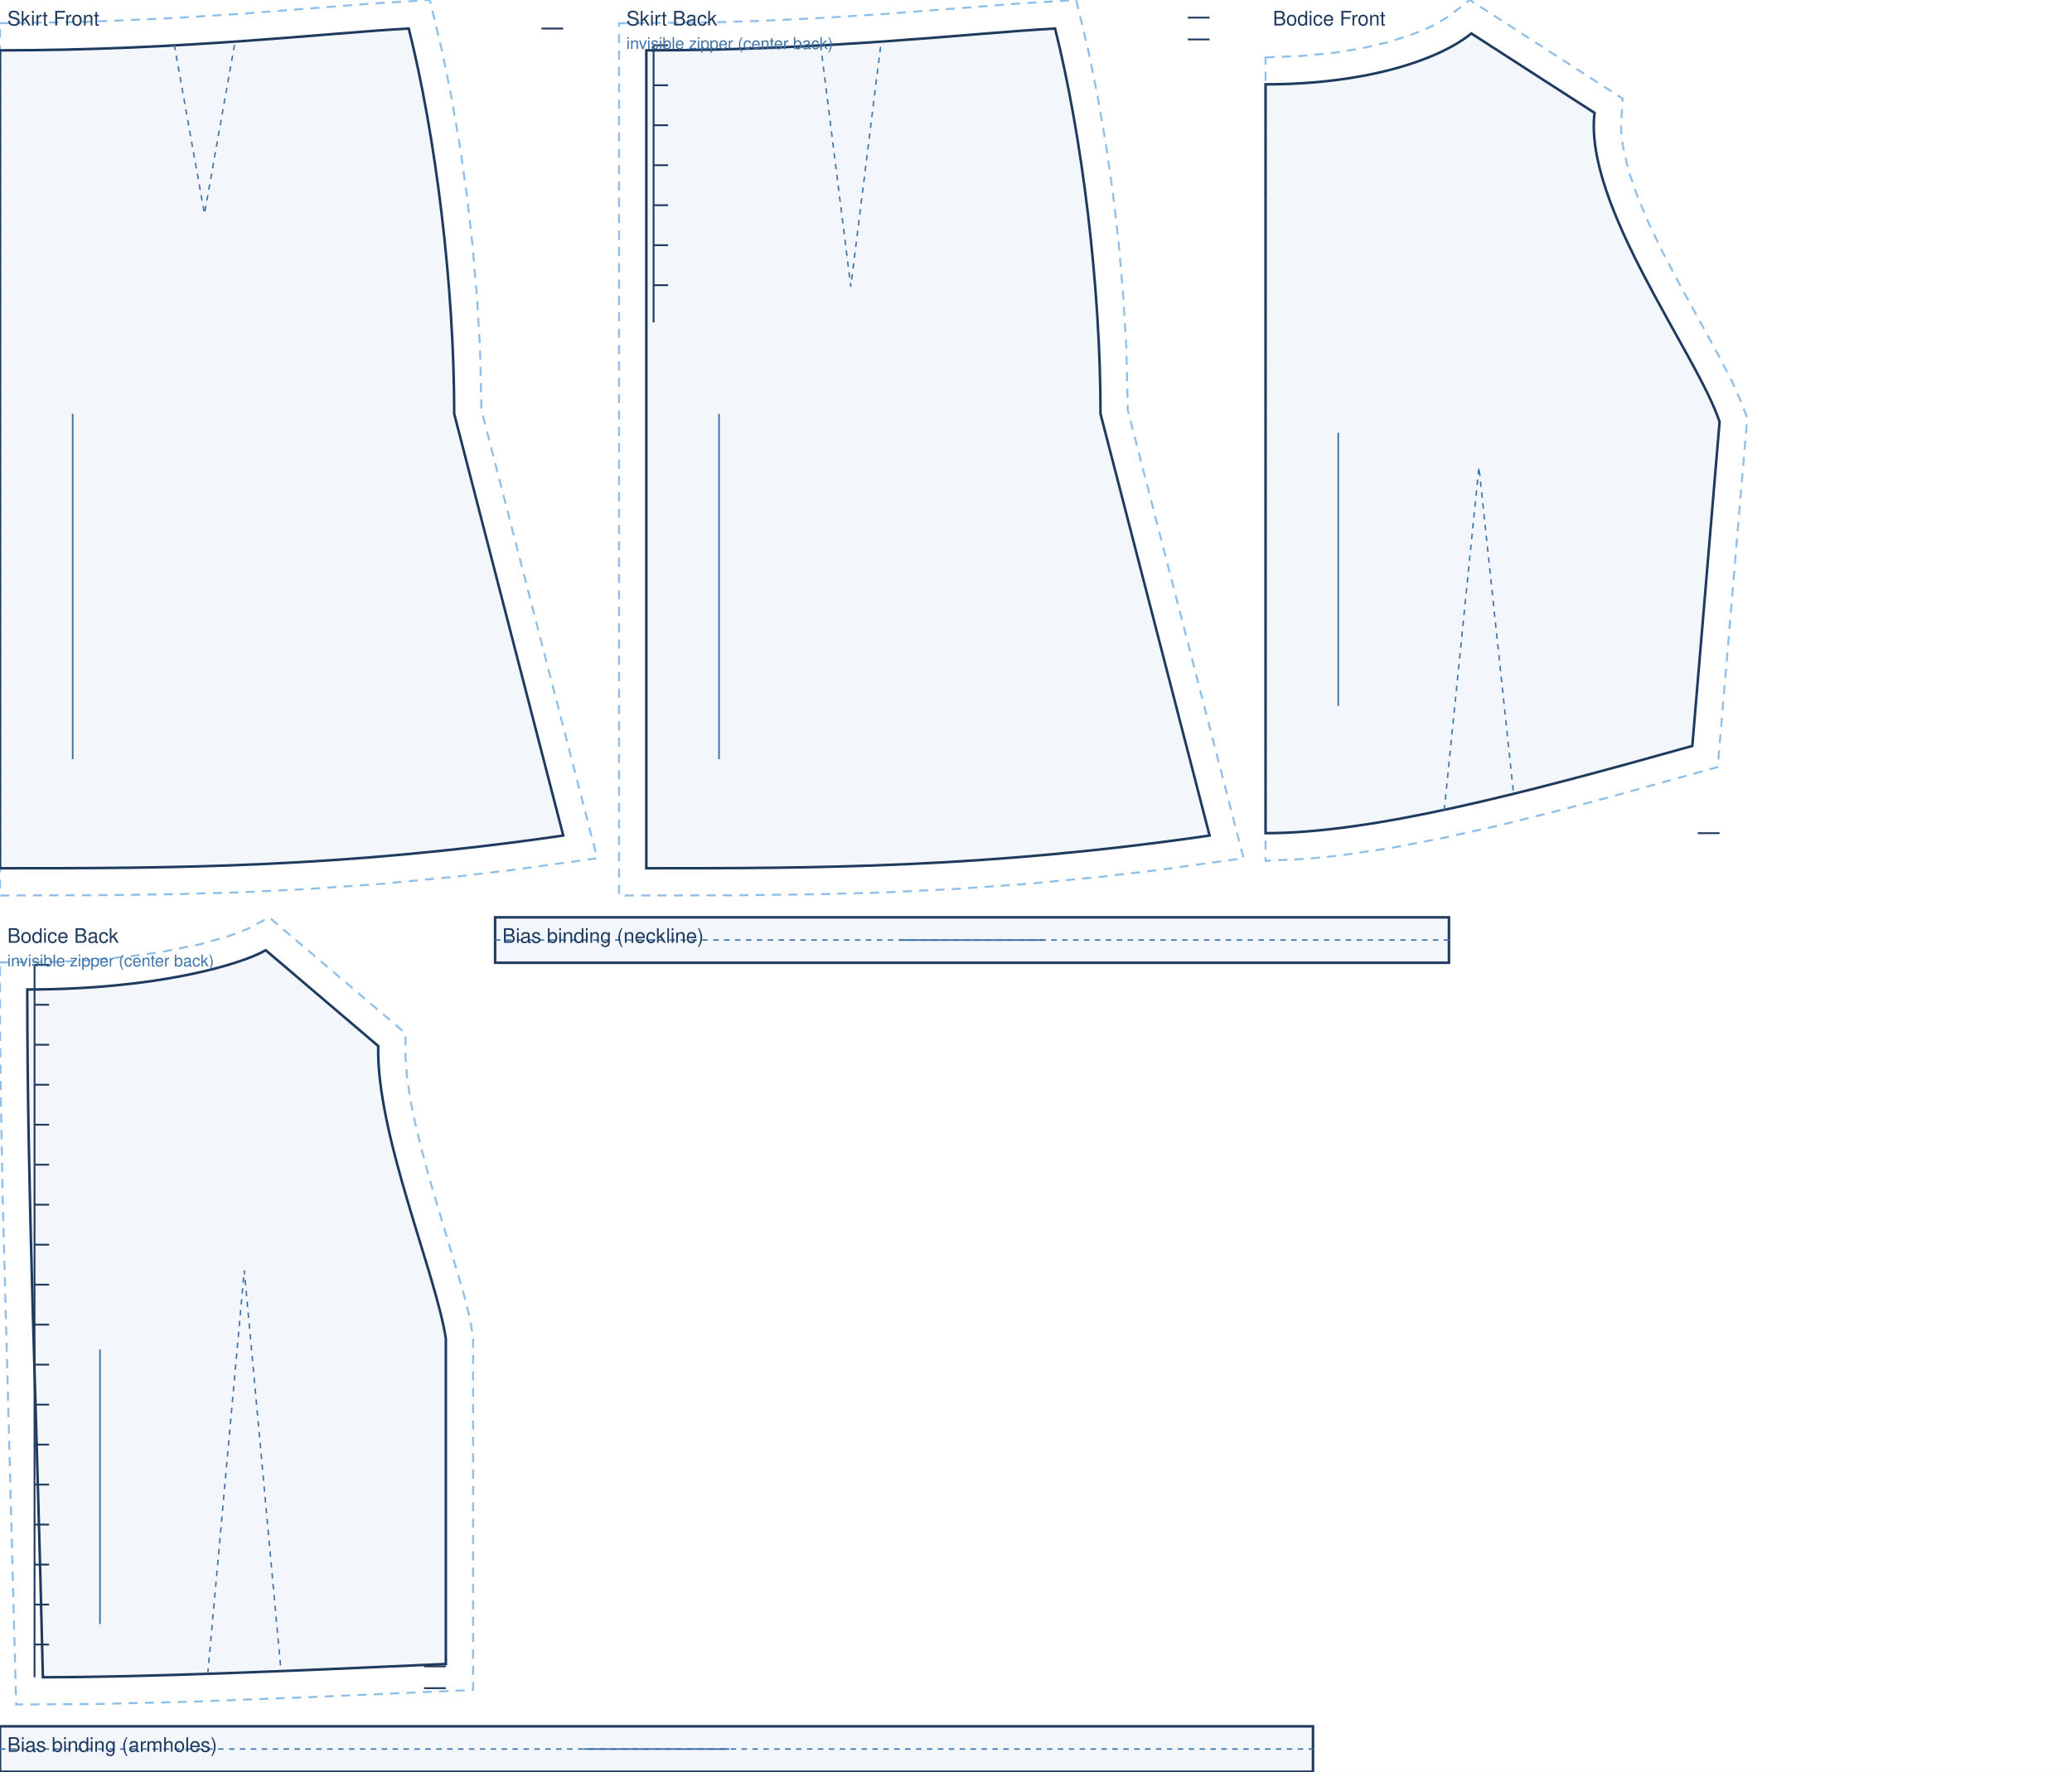
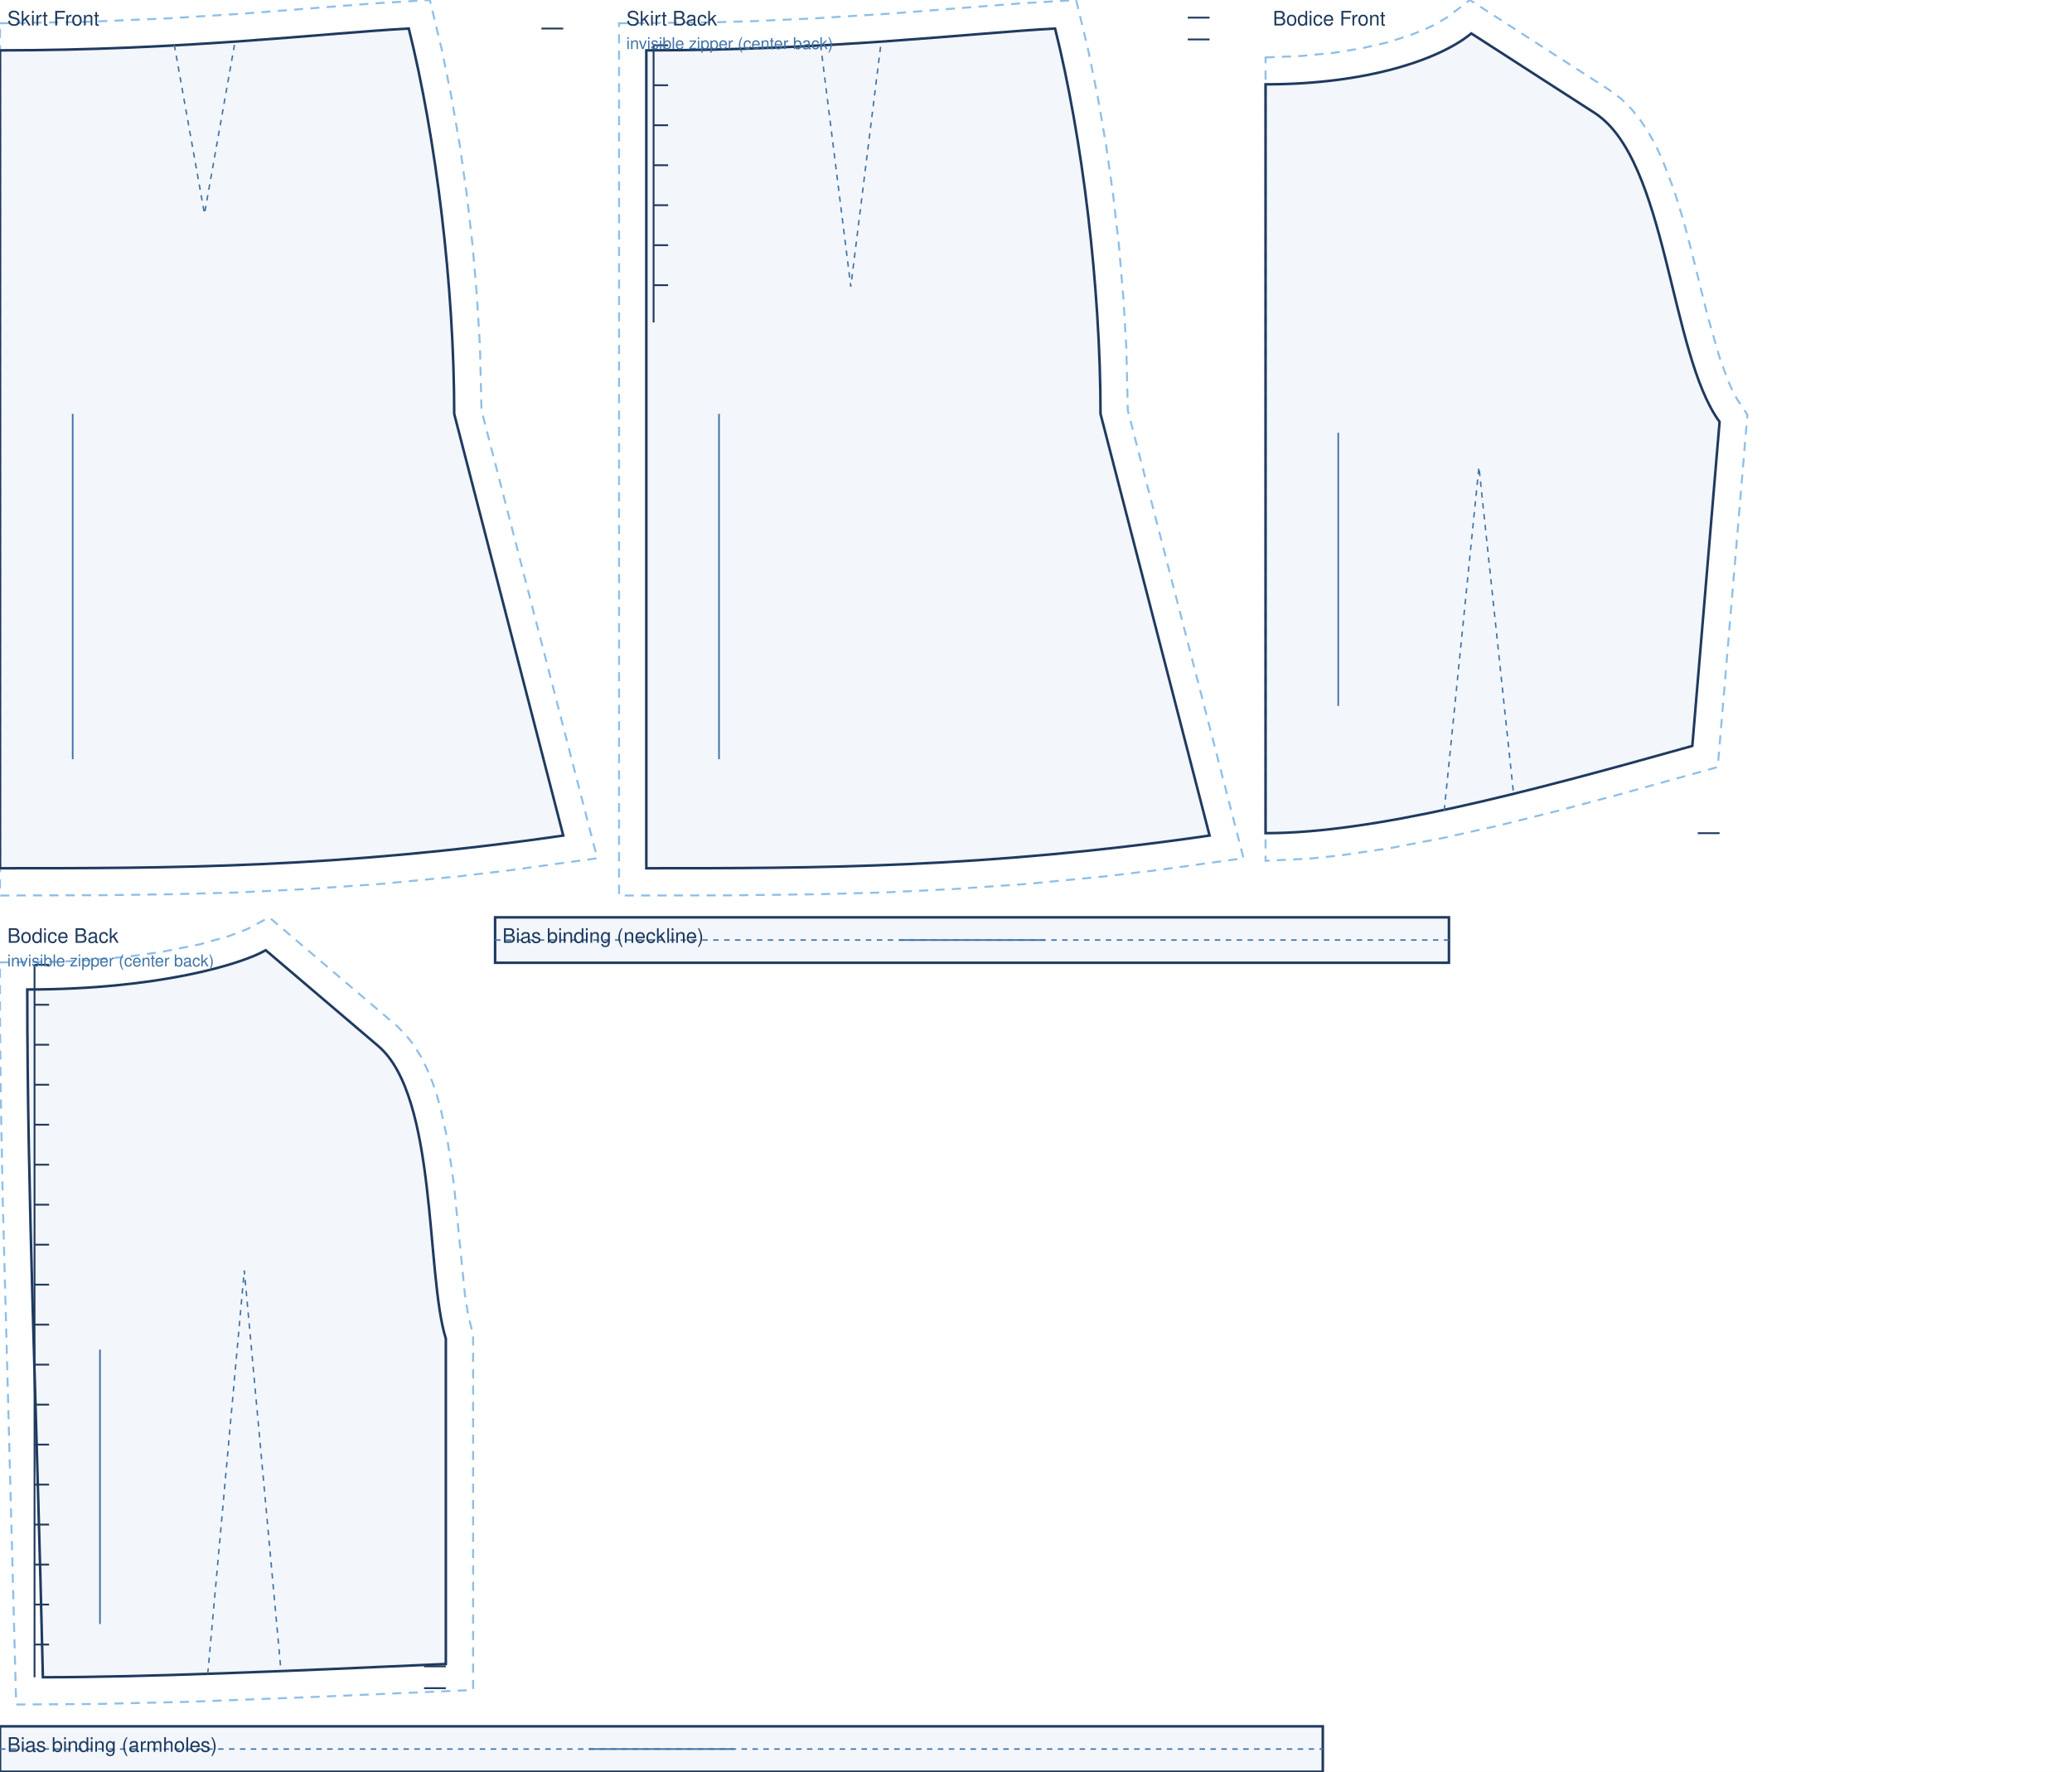
<svg xmlns="http://www.w3.org/2000/svg" viewBox="0 0 1140.0 974.8" width="100%" role="img">
  <rect width="1140.0" height="974.8" fill="#fff" />
  <path transform="translate(0.0 27.7)" d="M 0.0 -14.9 L 48.2 -15.7 L 92.5 -17.6 L 132.5 -20.1 L 205.4 -25.8 L 236.5 -27.7 L 243.2 0.2 L 248.3 25.3 L 252.9 51.8 L 256.8 79.2 L 260.0 107.2 L 262.4 135.4 L 264.1 163.5 L 264.9 198.0 L 328.6 444.5 L 281.4 451.0 L 252.0 454.5 L 209.8 458.6 L 169.7 461.4 L 131.4 463.3 L 94.4 464.3 L 58.5 464.8 L 0.0 465.0 Z" fill="none" stroke="#8fbfe8" stroke-width="1.1" stroke-dasharray="5 4" />
  <path transform="translate(0.0 27.7)" d="M 0.0 0.0 C 101.2 0.0 179.9 -9.6 224.9 -12.0 C 239.9 48.0 249.9 130.0 249.9 200.0 L 309.9 432.0 C 185.9 450.0 93.0 450.0 0.0 450.0 L 0.0 0.0 Z" fill="rgba(63,116,168,.06)" stroke="#1f3a5f" stroke-width="1.4" />
  <path transform="translate(0.0 27.7)" d="M 95.9 -3.0 L 112.5 90.0 L 129.0 -3.0" fill="none" stroke="#3f74a8" stroke-width="0.8" stroke-dasharray="3 3" />
  <path transform="translate(0.0 27.7)" d="M 309.9 -12.0 L 297.9 -12.0" fill="none" stroke="#1f3a5f" stroke-width="1.0" />
  <line transform="translate(0.0 27.7)" x1="40.0" y1="200.0" x2="40.0" y2="390.0" stroke="#3f74a8" stroke-width="0.9" />
  <text transform="translate(0.0 27.7)" x="4.0" y="-13.7" font-family="Helvetica,Arial,sans-serif" font-size="11" fill="#1f3a5f">Skirt Front</text>
  <path transform="translate(355.6 27.7)" d="M -15.0 -14.9 L 36.5 -15.4 L 59.7 -16.1 L 92.5 -17.6 L 132.5 -20.1 L 205.4 -25.8 L 236.5 -27.7 L 243.2 0.2 L 248.3 25.3 L 252.9 51.8 L 256.8 79.2 L 260.0 107.2 L 262.4 135.4 L 264.1 163.5 L 264.9 198.0 L 328.6 444.5 L 281.4 451.0 L 252.0 454.5 L 209.8 458.6 L 169.7 461.4 L 131.4 463.3 L 94.4 464.3 L 46.7 464.9 L -15.0 465.0 Z" fill="none" stroke="#8fbfe8" stroke-width="1.1" stroke-dasharray="5 4" />
  <path transform="translate(355.6 27.7)" d="M 0.0 0.0 C 101.2 0.0 179.9 -9.6 224.9 -12.0 C 239.9 48.0 249.9 130.0 249.9 200.0 L 309.9 432.0 C 185.9 450.0 93.0 450.0 0.0 450.0 L 0.0 0.0 Z" fill="rgba(63,116,168,.06)" stroke="#1f3a5f" stroke-width="1.4" />
  <path transform="translate(355.6 27.7)" d="M 95.9 -3.0 L 112.5 130.0 L 129.0 -3.0" fill="none" stroke="#3f74a8" stroke-width="0.8" stroke-dasharray="3 3" />
  <path transform="translate(355.6 27.7)" d="M 309.9 -18.0 L 297.9 -18.0 M 309.9 -6.0 L 297.9 -6.0 M 4.0 -2.8 L 4.0 149.7 M 4.0 -2.8 L 12.0 -2.8 M 4.0 19.2 L 12.0 19.2 M 4.0 41.2 L 12.0 41.2 M 4.0 63.2 L 12.0 63.2 M 4.0 85.2 L 12.0 85.2 M 4.0 107.2 L 12.0 107.2 M 4.0 129.2 L 12.0 129.2" fill="none" stroke="#1f3a5f" stroke-width="1.0" />
  <line transform="translate(355.6 27.7)" x1="40.0" y1="200.0" x2="40.0" y2="390.0" stroke="#3f74a8" stroke-width="0.9" />
  <text transform="translate(355.6 27.7)" x="-11.0" y="-13.7" font-family="Helvetica,Arial,sans-serif" font-size="11" fill="#1f3a5f">Skirt Back</text>
  <text transform="translate(355.6 27.7)" x="-11.0" y="-0.7" font-family="Helvetica,Arial,sans-serif" font-size="9" fill="#3f74a8">invisible zipper (center back)</text>
-   <path transform="translate(696.3 18.4)" d="M 0.0 13.2 L 19.5 12.4 L 37.3 10.7 L 53.3 8.1 L 67.5 4.8 L 79.7 0.9 L 86.8 -1.9 L 92.9 -4.7 L 100.1 -9.0 L 112.4 -18.4 L 196.5 35.9 L 195.6 50.4 L 195.8 55.8 L 196.6 61.8 L 199.5 74.8 L 204.3 88.9 L 210.6 103.9 L 217.9 119.2 L 225.9 134.5 L 249.8 178.2 L 256.5 191.2 L 261.9 203.3 L 265.0 211.7 L 248.8 403.6 L 192.8 419.2 L 159.6 428.0 L 127.8 435.9 L 97.4 442.7 L 68.6 448.2 L 41.4 452.2 L 24.3 454.0 L 0.0 455.2 L 0.0 43.5 Z" fill="none" stroke="#8fbfe8" stroke-width="1.1" stroke-dasharray="5 4" />
-   <path transform="translate(696.3 18.4)" d="M 0.0 28.0 C 56.6 28.0 96.2 14.0 113.2 0.0 L 181.0 43.7 C 175.0 94.7 237.4 176.3 249.8 213.7 L 234.8 392.0 C 140.8 418.4 58.7 440.0 0.0 440.0 C 0.0 275.2 0.0 151.6 0.0 28.0 Z" fill="rgba(63,116,168,.06)" stroke="#1f3a5f" stroke-width="1.4" />
+   <path transform="translate(696.3 18.4)" d="M 0.0 13.2 L 19.5 12.4 L 37.3 10.7 L 53.3 8.1 L 67.5 4.8 L 79.7 0.9 L 86.8 -1.9 L 92.9 -4.7 L 100.1 -9.0 L 112.4 -18.4 L 189.6 31.4 L 195.7 36.0 L 201.4 41.7 L 206.5 48.1 L 211.0 55.0 L 215.0 62.3 L 218.5 69.9 L 224.7 86.1 L 230.0 103.2 L 234.6 120.7 L 243.1 155.0 L 249.7 178.0 L 254.4 190.9 L 256.8 196.3 L 259.3 201.0 L 265.1 209.8 L 248.8 403.6 L 192.8 419.2 L 159.6 428.0 L 127.8 435.9 L 97.4 442.7 L 68.6 448.2 L 41.4 452.2 L 24.3 454.0 L 0.0 455.2 L 0.0 43.5 Z" fill="none" stroke="#8fbfe8" stroke-width="1.1" stroke-dasharray="5 4" />
+   <path transform="translate(696.3 18.4)" d="M 0.0 28.0 C 56.6 28.0 96.2 14.0 113.2 0.0 L 181.0 43.7 C 221.1 69.5 222.3 176.3 249.8 213.7 L 234.8 392.0 C 140.8 418.4 58.7 440.0 0.0 440.0 C 0.0 275.2 0.0 151.6 0.0 28.0 Z" fill="rgba(63,116,168,.06)" stroke="#1f3a5f" stroke-width="1.4" />
  <path transform="translate(696.3 18.4)" d="M 98.3 427.5 L 117.4 238.5 L 136.5 418.8" fill="none" stroke="#3f74a8" stroke-width="0.8" stroke-dasharray="3 3" />
  <path transform="translate(696.3 18.4)" d="M 249.8 440.0 L 237.8 440.0" fill="none" stroke="#1f3a5f" stroke-width="1.0" />
  <line transform="translate(696.3 18.4)" x1="40.0" y1="219.7" x2="40.0" y2="370.0" stroke="#3f74a8" stroke-width="0.9" />
  <text transform="translate(696.3 18.4)" x="4.0" y="-4.4" font-family="Helvetica,Arial,sans-serif" font-size="11" fill="#1f3a5f">Bodice Front</text>
-   <path transform="translate(15.0 522.8)" d="M -15.0 6.7 L 17.0 6.3 L 32.9 5.6 L 54.6 3.6 L 73.6 1.0 L 94.7 -3.2 L 110.7 -7.7 L 121.0 -11.6 L 133.1 -18.1 L 208.1 45.7 L 208.1 58.4 L 209.0 70.3 L 211.0 83.4 L 213.9 97.3 L 217.5 111.7 L 221.5 126.4 L 240.1 188.9 L 243.1 200.7 L 245.3 212.4 L 245.3 407.0 L 156.4 410.9 L 89.1 413.5 L 38.3 414.7 L -6.1 415.0 L -13.5 136.9 L -14.6 78.7 L -15.0 35.8 Z" fill="none" stroke="#8fbfe8" stroke-width="1.1" stroke-dasharray="5 4" />
-   <path transform="translate(15.0 522.8)" d="M 0.0 21.6 C 72.2 21.6 118.1 7.6 131.2 0.0 L 193.1 52.7 C 191.9 101.0 225.0 178.3 230.3 213.7 L 230.3 392.7 C 141.6 396.7 64.0 400.0 8.6 400.0 C 5.1 248.6 0.0 135.1 0.0 21.6 Z" fill="rgba(63,116,168,.06)" stroke="#1f3a5f" stroke-width="1.4" />
+   <path transform="translate(15.0 522.8)" d="M -15.0 6.7 L 17.0 6.3 L 32.9 5.6 L 54.6 3.6 L 73.6 1.0 L 94.7 -3.2 L 110.7 -7.7 L 121.0 -11.6 L 133.1 -18.1 L 203.3 41.6 L 208.2 46.5 L 212.9 52.5 L 216.8 58.9 L 220.1 65.7 L 223.0 72.8 L 225.5 80.2 L 227.6 87.9 L 231.1 103.8 L 234.7 128.6 L 240.8 189.5 L 242.6 200.8 L 245.3 211.7 L 245.3 407.0 L 156.4 410.9 L 89.1 413.5 L 38.3 414.7 L -6.1 415.0 L -13.5 136.9 L -14.6 78.7 L -15.0 35.8 Z" fill="none" stroke="#8fbfe8" stroke-width="1.1" stroke-dasharray="5 4" />
+   <path transform="translate(15.0 522.8)" d="M 0.0 21.6 C 72.2 21.6 118.1 7.6 131.2 0.0 L 193.1 52.7 C 225.8 80.5 219.2 178.3 230.3 213.7 L 230.3 392.7 C 141.6 396.7 64.0 400.0 8.6 400.0 C 5.1 248.6 0.0 135.1 0.0 21.6 Z" fill="rgba(63,116,168,.06)" stroke="#1f3a5f" stroke-width="1.4" />
  <path transform="translate(15.0 522.8)" d="M 99.3 398.1 L 119.4 176.2 L 139.6 396.5" fill="none" stroke="#3f74a8" stroke-width="0.8" stroke-dasharray="3 3" />
  <path transform="translate(15.0 522.8)" d="M 230.3 394.0 L 218.3 394.0 M 230.3 406.0 L 218.3 406.0 M 4.0 8.0 L 4.0 400.0 M 4.0 8.0 L 12.0 8.0 M 4.0 30.0 L 12.0 30.0 M 4.0 52.0 L 12.0 52.0 M 4.0 74.0 L 12.0 74.0 M 4.0 96.0 L 12.0 96.0 M 4.0 118.0 L 12.0 118.0 M 4.0 140.0 L 12.0 140.0 M 4.0 162.0 L 12.0 162.0 M 4.0 184.0 L 12.0 184.0 M 4.0 206.0 L 12.0 206.0 M 4.0 228.0 L 12.0 228.0 M 4.0 250.0 L 12.0 250.0 M 4.0 272.0 L 12.0 272.0 M 4.0 294.0 L 12.0 294.0 M 4.0 316.0 L 12.0 316.0 M 4.0 338.0 L 12.0 338.0 M 4.0 360.0 L 12.0 360.0 M 4.0 382.0 L 12.0 382.0" fill="none" stroke="#1f3a5f" stroke-width="1.0" />
  <line transform="translate(15.0 522.8)" x1="40.0" y1="219.7" x2="40.0" y2="370.7" stroke="#3f74a8" stroke-width="0.9" />
  <text transform="translate(15.0 522.8)" x="-11.0" y="-4.1" font-family="Helvetica,Arial,sans-serif" font-size="11" fill="#1f3a5f">Bodice Back</text>
  <text transform="translate(15.0 522.8)" x="-11.0" y="8.9" font-family="Helvetica,Arial,sans-serif" font-size="9" fill="#3f74a8">invisible zipper (center back)</text>
  <path transform="translate(272.4 504.7)" d="M 0.0 0.0 L 524.8 0.0 L 524.8 25.0 L 0.0 25.0 Z" fill="rgba(63,116,168,.06)" stroke="#1f3a5f" stroke-width="1.4" />
  <path transform="translate(272.4 504.7)" d="M 0.0 12.5 L 524.8 12.5" fill="none" stroke="#3f74a8" stroke-width="0.8" stroke-dasharray="3 3" />
  <line transform="translate(272.4 504.7)" x1="222.4" y1="12.5" x2="302.4" y2="12.5" stroke="#3f74a8" stroke-width="0.9" />
  <text transform="translate(272.4 504.7)" x="4.0" y="14.0" font-family="Helvetica,Arial,sans-serif" font-size="11" fill="#1f3a5f">Bias binding (neckline)</text>
-   <path transform="translate(0.0 949.8)" d="M 0.0 0.0 L 722.4 0.0 L 722.4 25.0 L 0.0 25.0 Z" fill="rgba(63,116,168,.06)" stroke="#1f3a5f" stroke-width="1.4" />
-   <path transform="translate(0.0 949.8)" d="M 0.0 12.5 L 722.4 12.5" fill="none" stroke="#3f74a8" stroke-width="0.8" stroke-dasharray="3 3" />
-   <line transform="translate(0.0 949.8)" x1="321.2" y1="12.5" x2="401.2" y2="12.5" stroke="#3f74a8" stroke-width="0.9" />
+   <path transform="translate(0.0 949.8)" d="M 0.0 0.0 L 727.8 0.0 L 727.8 25.0 L 0.0 25.0 Z" fill="rgba(63,116,168,.06)" stroke="#1f3a5f" stroke-width="1.4" />
+   <path transform="translate(0.0 949.8)" d="M 0.0 12.5 L 727.8 12.5" fill="none" stroke="#3f74a8" stroke-width="0.8" stroke-dasharray="3 3" />
+   <line transform="translate(0.0 949.8)" x1="323.9" y1="12.5" x2="403.9" y2="12.5" stroke="#3f74a8" stroke-width="0.9" />
  <text transform="translate(0.0 949.8)" x="4.0" y="14.0" font-family="Helvetica,Arial,sans-serif" font-size="11" fill="#1f3a5f">Bias binding (armholes)</text>
</svg>
